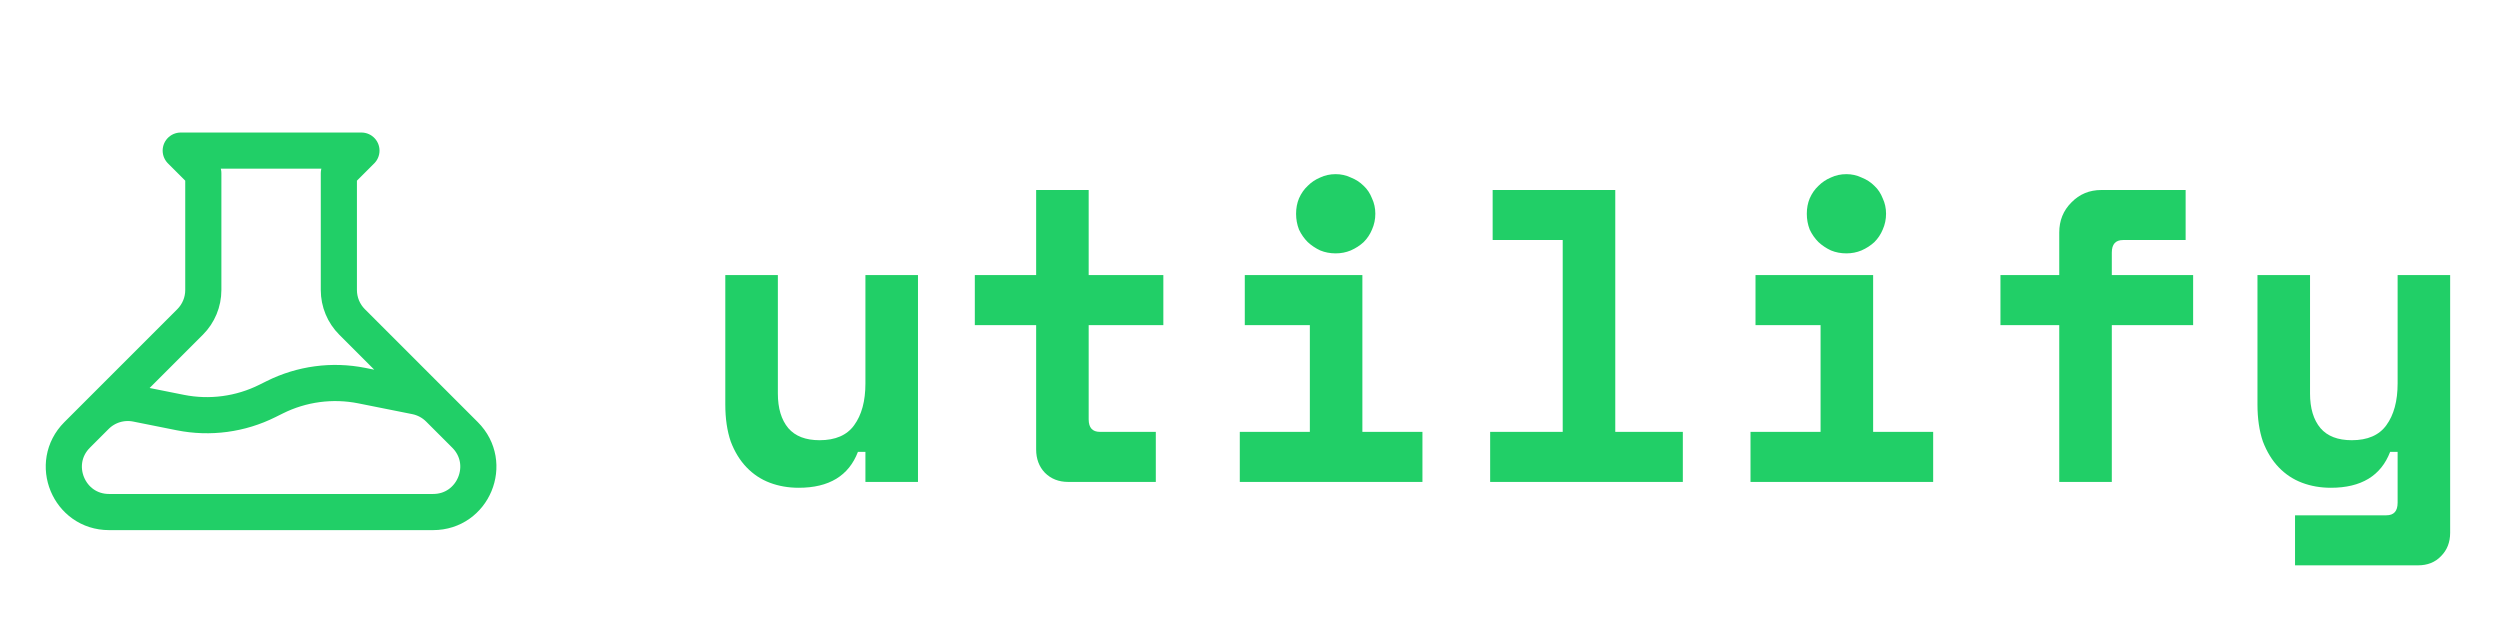
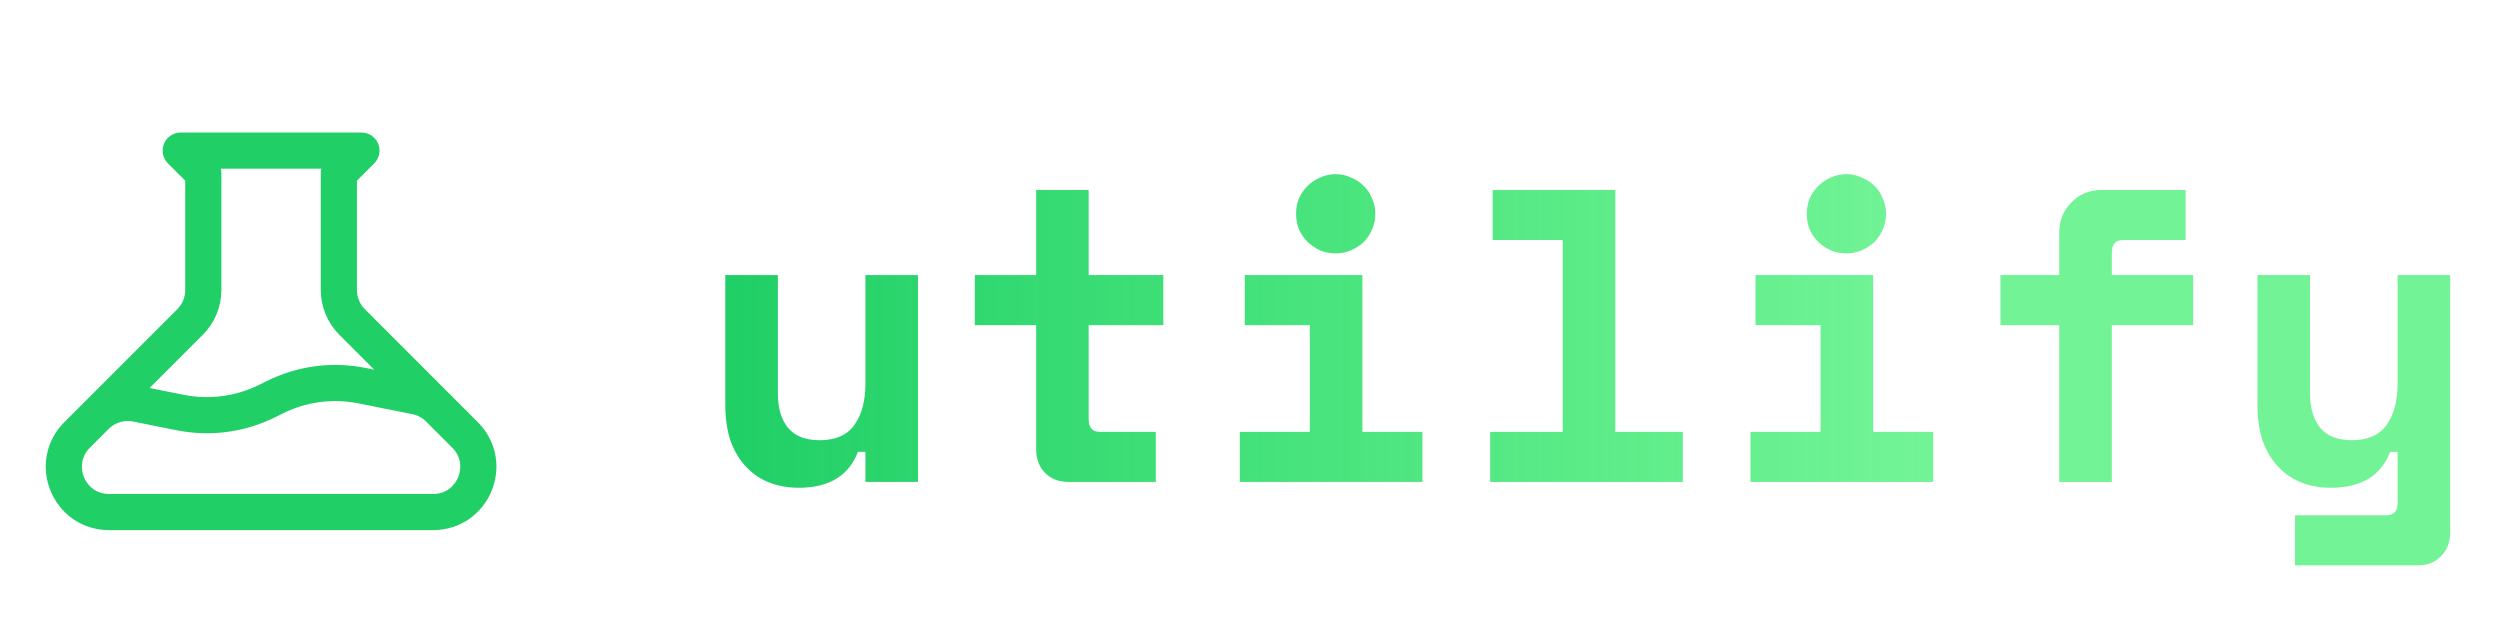
<svg xmlns="http://www.w3.org/2000/svg" width="83" height="21" viewBox="0 0 83 21" fill="none">
  <path d="M14.571 13.571C14.362 13.362 14.095 13.219 13.805 13.161L12.014 12.803C11.033 12.607 10.014 12.743 9.119 13.191L8.881 13.309C7.986 13.757 6.967 13.893 5.986 13.697L4.537 13.407C4.045 13.309 3.537 13.463 3.182 13.818M6 5H12L11.25 5.75V9.629C11.25 10.027 11.408 10.408 11.689 10.689L15.439 14.439C16.384 15.384 15.715 17 14.379 17H3.621C2.285 17 1.616 15.384 2.561 14.439L6.311 10.689C6.592 10.408 6.75 10.027 6.75 9.629V5.75L6 5Z" stroke="#21CF67" stroke-width="1.2" stroke-linecap="round" stroke-linejoin="round" />
-   <path d="M28.732 9.132H30.477V16H28.732V15.003H28.483C28.178 15.797 27.523 16.194 26.517 16.194C26.175 16.194 25.857 16.139 25.561 16.028C25.266 15.917 25.008 15.746 24.786 15.515C24.565 15.285 24.389 14.998 24.26 14.657C24.14 14.306 24.08 13.895 24.08 13.425V9.132H25.825V13.065C25.825 13.554 25.94 13.937 26.171 14.214C26.401 14.482 26.748 14.615 27.209 14.615C27.735 14.615 28.119 14.449 28.358 14.117C28.608 13.775 28.732 13.314 28.732 12.732V9.132ZM32.364 9.132H34.4V6.308H36.144V9.132H38.623V10.794H36.144V13.923C36.144 14.2 36.269 14.338 36.518 14.338H38.373V16H35.466C35.152 16 34.893 15.899 34.69 15.695C34.496 15.492 34.4 15.234 34.4 14.92V10.794H32.364V9.132ZM41.161 14.338H43.487V10.794H41.327V9.132H45.231V14.338H47.225V16H41.161V14.338ZM45.661 7.097C45.661 7.282 45.624 7.457 45.55 7.623C45.485 7.78 45.393 7.918 45.273 8.038C45.153 8.149 45.01 8.242 44.844 8.315C44.687 8.38 44.521 8.412 44.345 8.412C44.161 8.412 43.99 8.38 43.833 8.315C43.676 8.242 43.538 8.149 43.418 8.038C43.298 7.918 43.201 7.78 43.127 7.623C43.062 7.457 43.03 7.282 43.03 7.097C43.03 6.912 43.062 6.742 43.127 6.585C43.201 6.418 43.298 6.28 43.418 6.169C43.538 6.049 43.676 5.957 43.833 5.892C43.99 5.818 44.161 5.782 44.345 5.782C44.521 5.782 44.687 5.818 44.844 5.892C45.01 5.957 45.153 6.049 45.273 6.169C45.393 6.28 45.485 6.418 45.55 6.585C45.624 6.742 45.661 6.912 45.661 7.097ZM49.473 14.338H51.882V7.969H49.556V6.308H53.627V14.338H55.87V16H49.473V14.338ZM58.117 14.338H60.443V10.794H58.283V9.132H62.188V14.338H64.181V16H58.117V14.338ZM62.617 7.097C62.617 7.282 62.58 7.457 62.506 7.623C62.441 7.78 62.349 7.918 62.229 8.038C62.109 8.149 61.966 8.242 61.8 8.315C61.643 8.38 61.477 8.412 61.301 8.412C61.117 8.412 60.946 8.38 60.789 8.315C60.632 8.242 60.494 8.149 60.374 8.038C60.254 7.918 60.157 7.78 60.083 7.623C60.018 7.457 59.986 7.282 59.986 7.097C59.986 6.912 60.018 6.742 60.083 6.585C60.157 6.418 60.254 6.28 60.374 6.169C60.494 6.049 60.632 5.957 60.789 5.892C60.946 5.818 61.117 5.782 61.301 5.782C61.477 5.782 61.643 5.818 61.8 5.892C61.966 5.957 62.109 6.049 62.229 6.169C62.349 6.28 62.441 6.418 62.506 6.585C62.58 6.742 62.617 6.912 62.617 7.097ZM66.415 9.132H68.367V7.72C68.367 7.323 68.501 6.991 68.769 6.723C69.037 6.446 69.369 6.308 69.766 6.308H72.563V7.969H70.486C70.237 7.969 70.112 8.108 70.112 8.385V9.132H72.812V10.794H70.112V16H68.367V10.794H66.415V9.132ZM79.601 9.132H81.345V17.689C81.345 18.003 81.244 18.262 81.041 18.465C80.847 18.668 80.593 18.769 80.279 18.769H76.195V17.108H79.227C79.476 17.108 79.601 16.969 79.601 16.692V15.003H79.352C79.047 15.797 78.391 16.194 77.385 16.194C77.044 16.194 76.725 16.139 76.43 16.028C76.135 15.917 75.876 15.746 75.654 15.515C75.433 15.285 75.258 14.998 75.128 14.657C75.008 14.306 74.948 13.895 74.948 13.425V9.132H76.693V13.065C76.693 13.554 76.808 13.937 77.039 14.214C77.27 14.482 77.616 14.615 78.078 14.615C78.604 14.615 78.987 14.449 79.227 14.117C79.476 13.775 79.601 13.314 79.601 12.732V9.132Z" fill="#21CF67" />
+   <path d="M28.732 9.132H30.477V16H28.732V15.003H28.483C28.178 15.797 27.523 16.194 26.517 16.194C26.175 16.194 25.857 16.139 25.561 16.028C25.266 15.917 25.008 15.746 24.786 15.515C24.565 15.285 24.389 14.998 24.26 14.657C24.14 14.306 24.08 13.895 24.08 13.425V9.132H25.825V13.065C25.825 13.554 25.94 13.937 26.171 14.214C26.401 14.482 26.748 14.615 27.209 14.615C27.735 14.615 28.119 14.449 28.358 14.117C28.608 13.775 28.732 13.314 28.732 12.732V9.132ZM32.364 9.132H34.4V6.308H36.144V9.132H38.623V10.794H36.144V13.923C36.144 14.2 36.269 14.338 36.518 14.338H38.373V16H35.466C35.152 16 34.893 15.899 34.69 15.695C34.496 15.492 34.4 15.234 34.4 14.92V10.794H32.364V9.132ZM41.161 14.338H43.487V10.794H41.327V9.132H45.231V14.338H47.225V16H41.161V14.338ZM45.661 7.097C45.661 7.282 45.624 7.457 45.55 7.623C45.485 7.78 45.393 7.918 45.273 8.038C45.153 8.149 45.01 8.242 44.844 8.315C44.687 8.38 44.521 8.412 44.345 8.412C44.161 8.412 43.99 8.38 43.833 8.315C43.676 8.242 43.538 8.149 43.418 8.038C43.298 7.918 43.201 7.78 43.127 7.623C43.062 7.457 43.03 7.282 43.03 7.097C43.03 6.912 43.062 6.742 43.127 6.585C43.201 6.418 43.298 6.28 43.418 6.169C43.538 6.049 43.676 5.957 43.833 5.892C43.99 5.818 44.161 5.782 44.345 5.782C44.521 5.782 44.687 5.818 44.844 5.892C45.01 5.957 45.153 6.049 45.273 6.169C45.393 6.28 45.485 6.418 45.55 6.585C45.624 6.742 45.661 6.912 45.661 7.097ZM49.473 14.338H51.882V7.969H49.556V6.308H53.627V14.338H55.87V16H49.473V14.338ZM58.117 14.338H60.443V10.794H58.283V9.132H62.188V14.338H64.181V16H58.117V14.338ZM62.617 7.097C62.617 7.282 62.58 7.457 62.506 7.623C62.441 7.78 62.349 7.918 62.229 8.038C62.109 8.149 61.966 8.242 61.8 8.315C61.643 8.38 61.477 8.412 61.301 8.412C61.117 8.412 60.946 8.38 60.789 8.315C60.632 8.242 60.494 8.149 60.374 8.038C60.254 7.918 60.157 7.78 60.083 7.623C60.018 7.457 59.986 7.282 59.986 7.097C59.986 6.912 60.018 6.742 60.083 6.585C60.157 6.418 60.254 6.28 60.374 6.169C60.494 6.049 60.632 5.957 60.789 5.892C60.946 5.818 61.117 5.782 61.301 5.782C61.477 5.782 61.643 5.818 61.8 5.892C61.966 5.957 62.109 6.049 62.229 6.169C62.349 6.28 62.441 6.418 62.506 6.585C62.58 6.742 62.617 6.912 62.617 7.097ZM66.415 9.132H68.367V7.72C68.367 7.323 68.501 6.991 68.769 6.723C69.037 6.446 69.369 6.308 69.766 6.308H72.563V7.969H70.486C70.237 7.969 70.112 8.108 70.112 8.385V9.132H72.812V10.794H70.112V16H68.367V10.794H66.415V9.132ZM79.601 9.132H81.345V17.689C81.345 18.003 81.244 18.262 81.041 18.465C80.847 18.668 80.593 18.769 80.279 18.769H76.195V17.108H79.227C79.476 17.108 79.601 16.969 79.601 16.692V15.003H79.352C79.047 15.797 78.391 16.194 77.385 16.194C77.044 16.194 76.725 16.139 76.43 16.028C76.135 15.917 75.876 15.746 75.654 15.515C75.433 15.285 75.258 14.998 75.128 14.657C75.008 14.306 74.948 13.895 74.948 13.425V9.132H76.693V13.065C76.693 13.554 76.808 13.937 77.039 14.214C77.27 14.482 77.616 14.615 78.078 14.615C78.604 14.615 78.987 14.449 79.227 14.117C79.476 13.775 79.601 13.314 79.601 12.732V9.132Z" fill="url(#paint0_linear_1223_6)" />
+   <defs>
+     <linearGradient id="paint0_linear_1223_6" x1="24.5" y1="12.5" x2="64" y2="12.5" gradientUnits="userSpaceOnUse">
+       <stop stop-color="#21CF67" />
+       <stop offset="1" stop-color="#20ED59" stop-opacity="0.63" />
+     </linearGradient>
+   </defs>
</svg>
